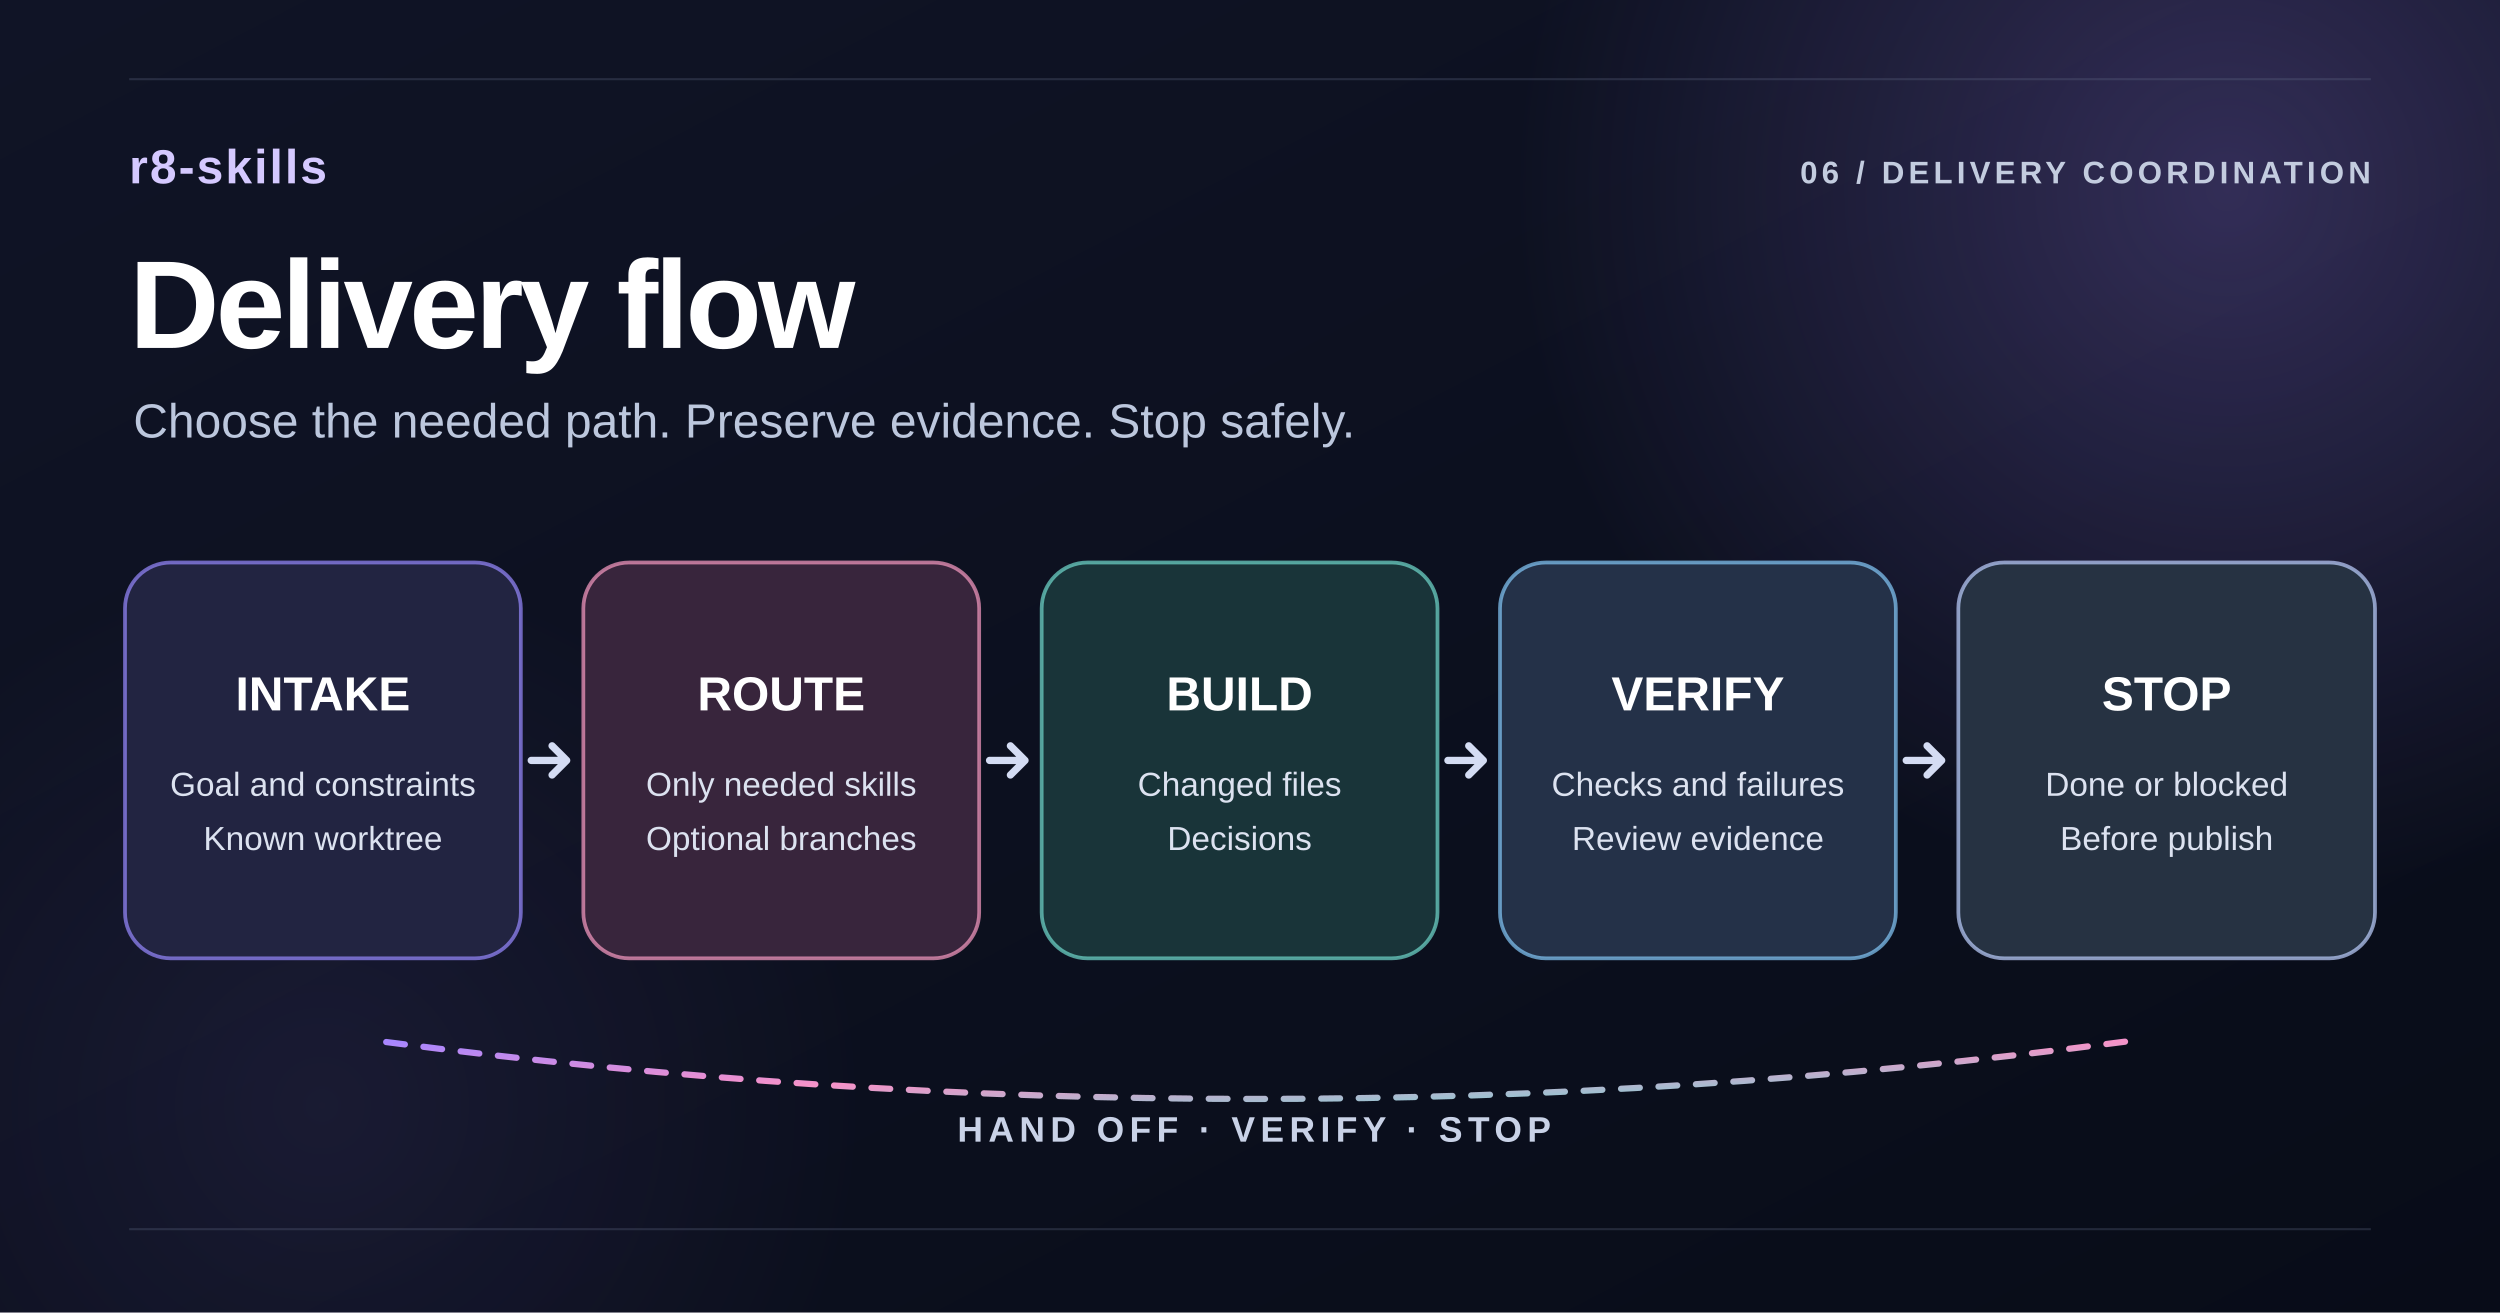
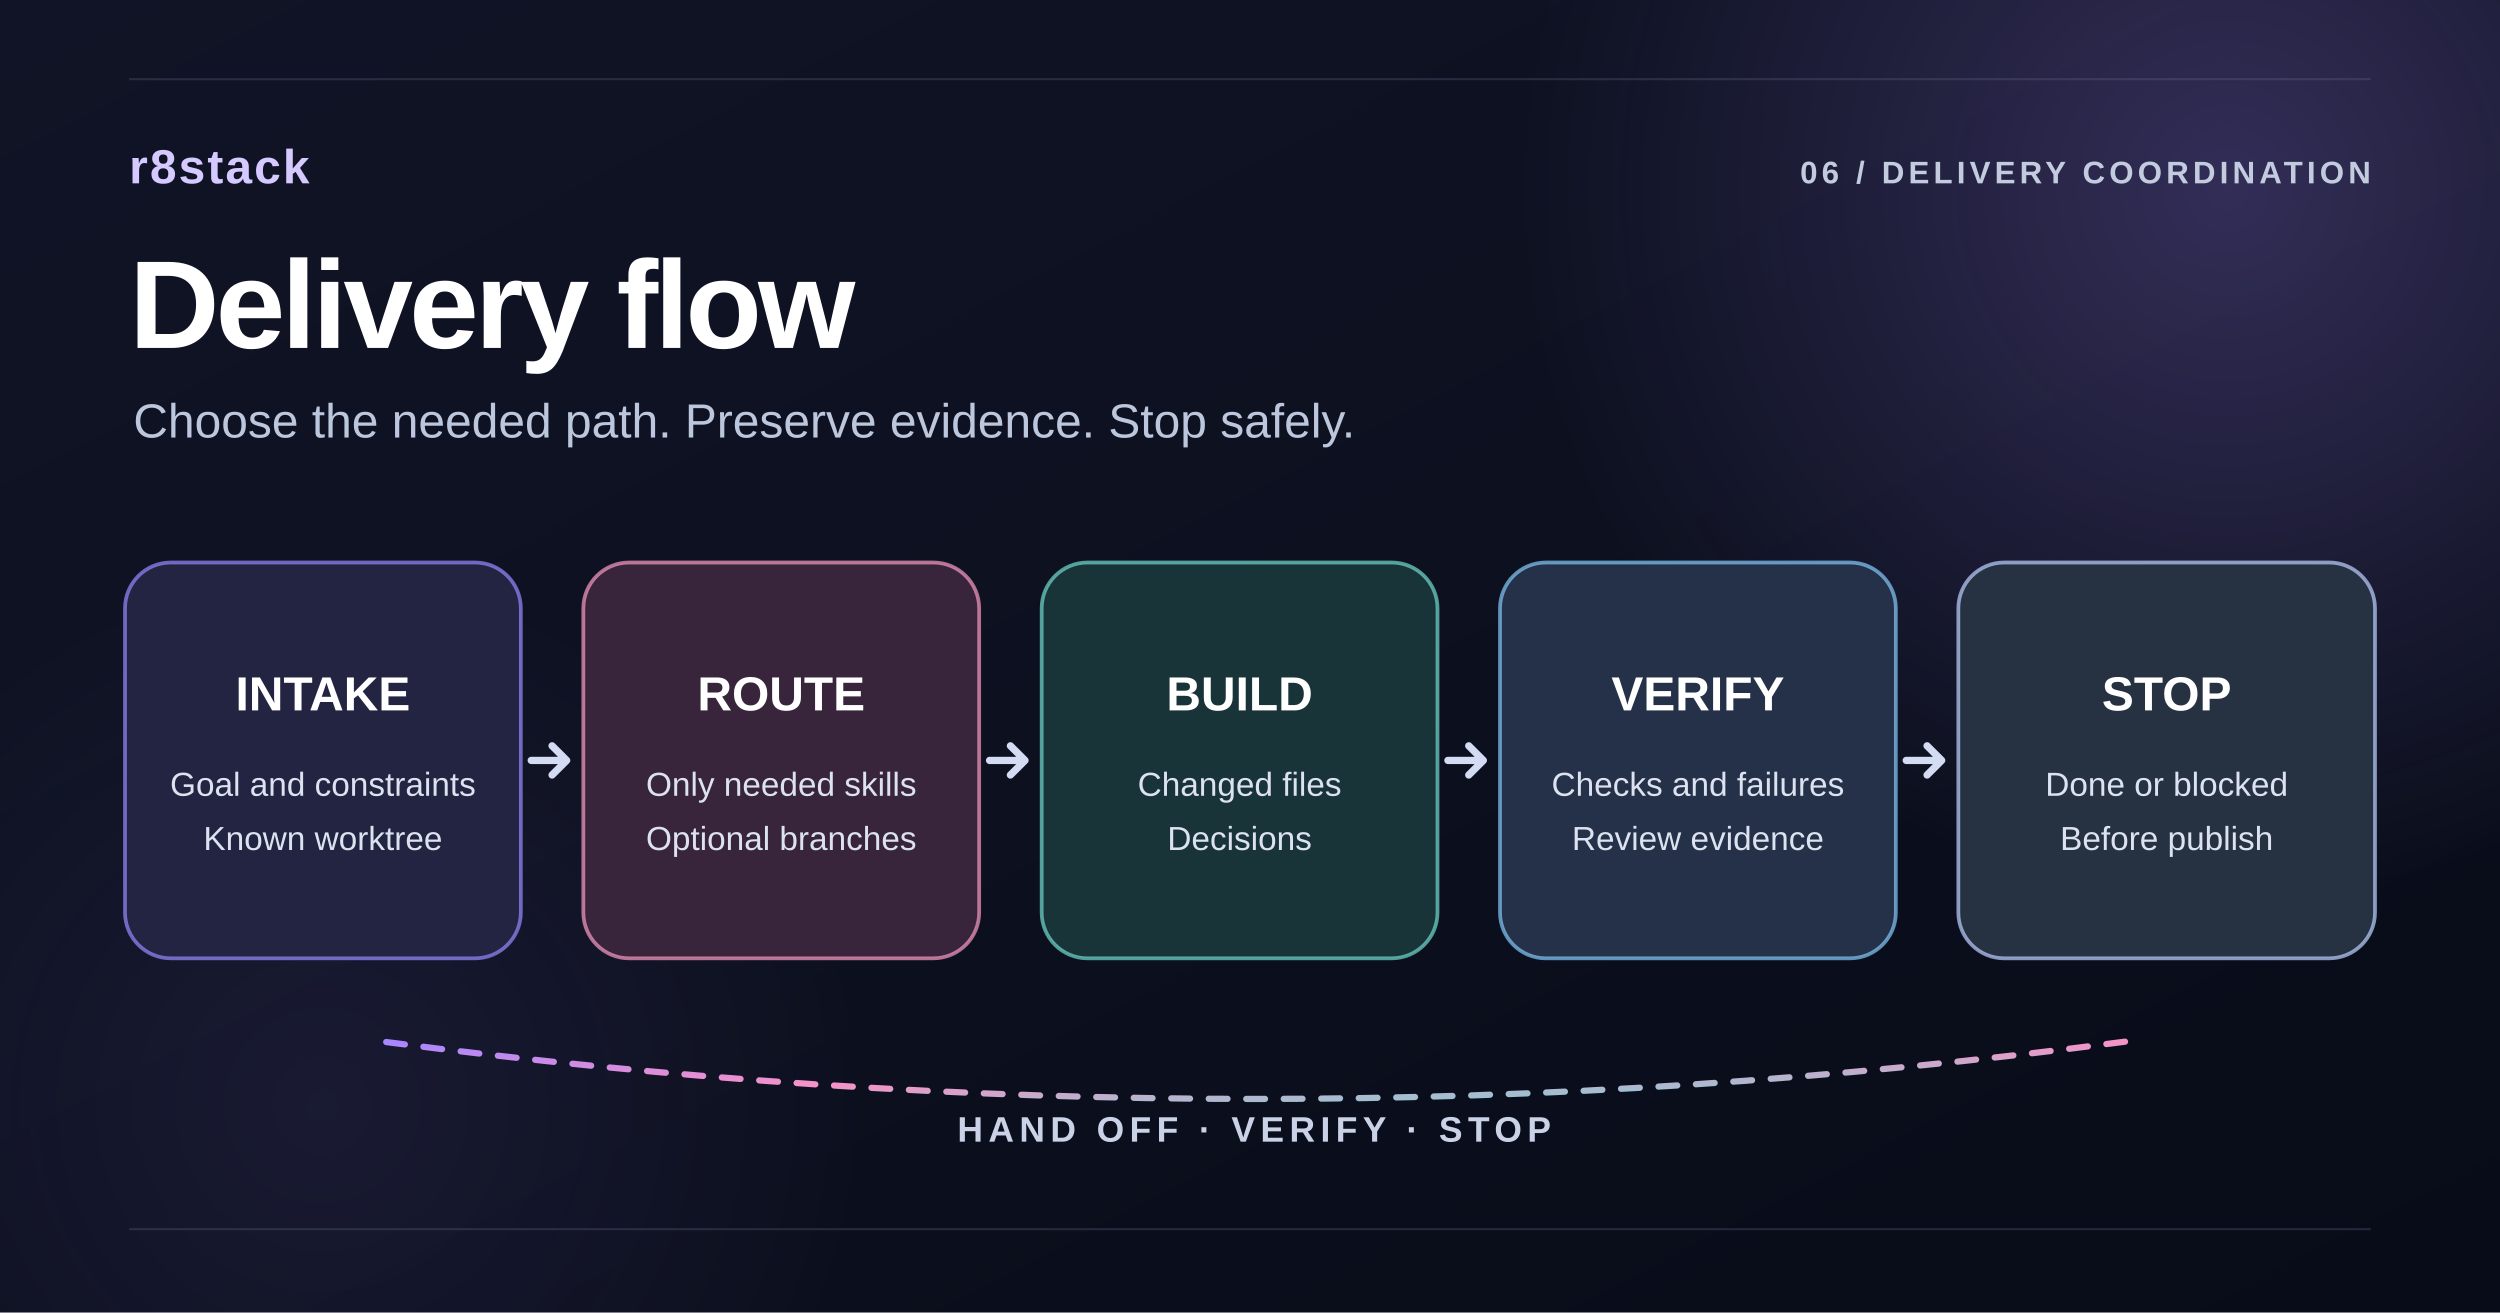
<svg xmlns="http://www.w3.org/2000/svg" viewBox="0 0 1200 630" width="1200" height="630" role="img" aria-labelledby="title description">
  <defs>
    <linearGradient id="background" x1="0" y1="0" x2="1" y2="1">
      <stop offset="0%" stop-color="#101426" />
      <stop offset="100%" stop-color="#080c18" />
    </linearGradient>
    <linearGradient id="edge" x1="0" y1="0" x2="1" y2="1">
      <stop offset="0%" stop-color="#a786ff" />
      <stop offset="50%" stop-color="#f692c8" />
      <stop offset="100%" stop-color="#65dfd6" />
    </linearGradient>
    <radialGradient id="glow">
      <stop offset="0%" stop-color="#a786ff" stop-opacity=".25" />
      <stop offset="100%" stop-color="#a786ff" stop-opacity="0" />
    </radialGradient>
  </defs>
  <rect width="1200" height="630" fill="url(#background)" />
  <circle cx="1070" cy="90" r="345" fill="url(#glow)" />
  <circle cx="155" cy="530" r="260" fill="url(#glow)" opacity=".35" />
  <path d="M62 38h1076M62 590h1076" stroke="#64708c" stroke-opacity=".28" />
-   <text x="62" y="88" fill="#d5c9ff" font-size="23" font-family="Arial,Helvetica,sans-serif" letter-spacing="1" font-weight="700">r8-skills</text>
+   <text x="62" y="88" fill="#d5c9ff" font-size="23" font-family="Arial,Helvetica,sans-serif" letter-spacing="1" font-weight="700">r8stack</text>
  <text x="1138" y="88" fill="#c3ccdf" text-anchor="end" font-size="15" font-family="Arial,Helvetica,sans-serif" letter-spacing="2" font-weight="700">06 / DELIVERY COORDINATION</text>
  <text x="62" y="167" fill="#ffffff" font-size="60" font-family="Arial,Helvetica,sans-serif" font-weight="800" letter-spacing="-1.8">Delivery flow</text>
  <text x="64" y="210" fill="#bcc7dd" font-size="23" font-family="Arial,Helvetica,sans-serif">Choose the needed path. Preserve evidence. Stop safely.</text>
  <g stroke-width="1.8">
    <rect x="60" y="270" width="190" height="190" rx="22" fill="#222441" stroke="#9889ff" stroke-opacity=".7" />
    <rect x="280" y="270" width="190" height="190" rx="22" fill="#38253c" stroke="#fa9cc3" stroke-opacity=".7" />
    <rect x="500" y="270" width="190" height="190" rx="22" fill="#193439" stroke="#71dbce" stroke-opacity=".7" />
    <rect x="720" y="270" width="190" height="190" rx="22" fill="#243148" stroke="#85cafa" stroke-opacity=".7" />
    <rect x="940" y="270" width="200" height="190" rx="22" fill="#263242" stroke="#bed1ff" stroke-opacity=".7" />
  </g>
  <g fill="#ffffff" font-family="Arial,Helvetica,sans-serif" font-size="23" font-weight="800" text-anchor="middle">
    <text x="155" y="341">INTAKE</text>
    <text x="375" y="341">ROUTE</text>
    <text x="595" y="341">BUILD</text>
    <text x="815" y="341">VERIFY</text>
    <text x="1040" y="341">STOP</text>
  </g>
  <g fill="#dce2f0" font-family="Arial,Helvetica,sans-serif" font-size="16" text-anchor="middle">
    <text x="155" y="382">Goal and constraints</text>
    <text x="155" y="408">Known worktree</text>
    <text x="375" y="382">Only needed skills</text>
    <text x="375" y="408">Optional branches</text>
    <text x="595" y="382">Changed files</text>
    <text x="595" y="408">Decisions</text>
    <text x="815" y="382">Checks and failures</text>
    <text x="815" y="408">Review evidence</text>
    <text x="1040" y="382">Done or blocked</text>
    <text x="1040" y="408">Before publish</text>
  </g>
  <g fill="none" stroke="#d4dcf3" stroke-width="3.5" stroke-linecap="round" stroke-linejoin="round">
    <path d="M255 365h17m-7-7 7 7-7 7" />
    <path d="M475 365h17m-7-7 7 7-7 7" />
    <path d="M695 365h17m-7-7 7 7-7 7" />
    <path d="M915 365h17m-7-7 7 7-7 7" />
  </g>
  <path d="M1020 500 Q603 555 184 500" fill="none" stroke="url(#edge)" stroke-width="3" stroke-dasharray="9 9" stroke-linecap="round" />
  <text x="602" y="548" text-anchor="middle" fill="#c9d2e7" font-size="17" font-family="Arial,Helvetica,sans-serif" letter-spacing="2.6" font-weight="700">HAND OFF · VERIFY · STOP</text>
</svg>
